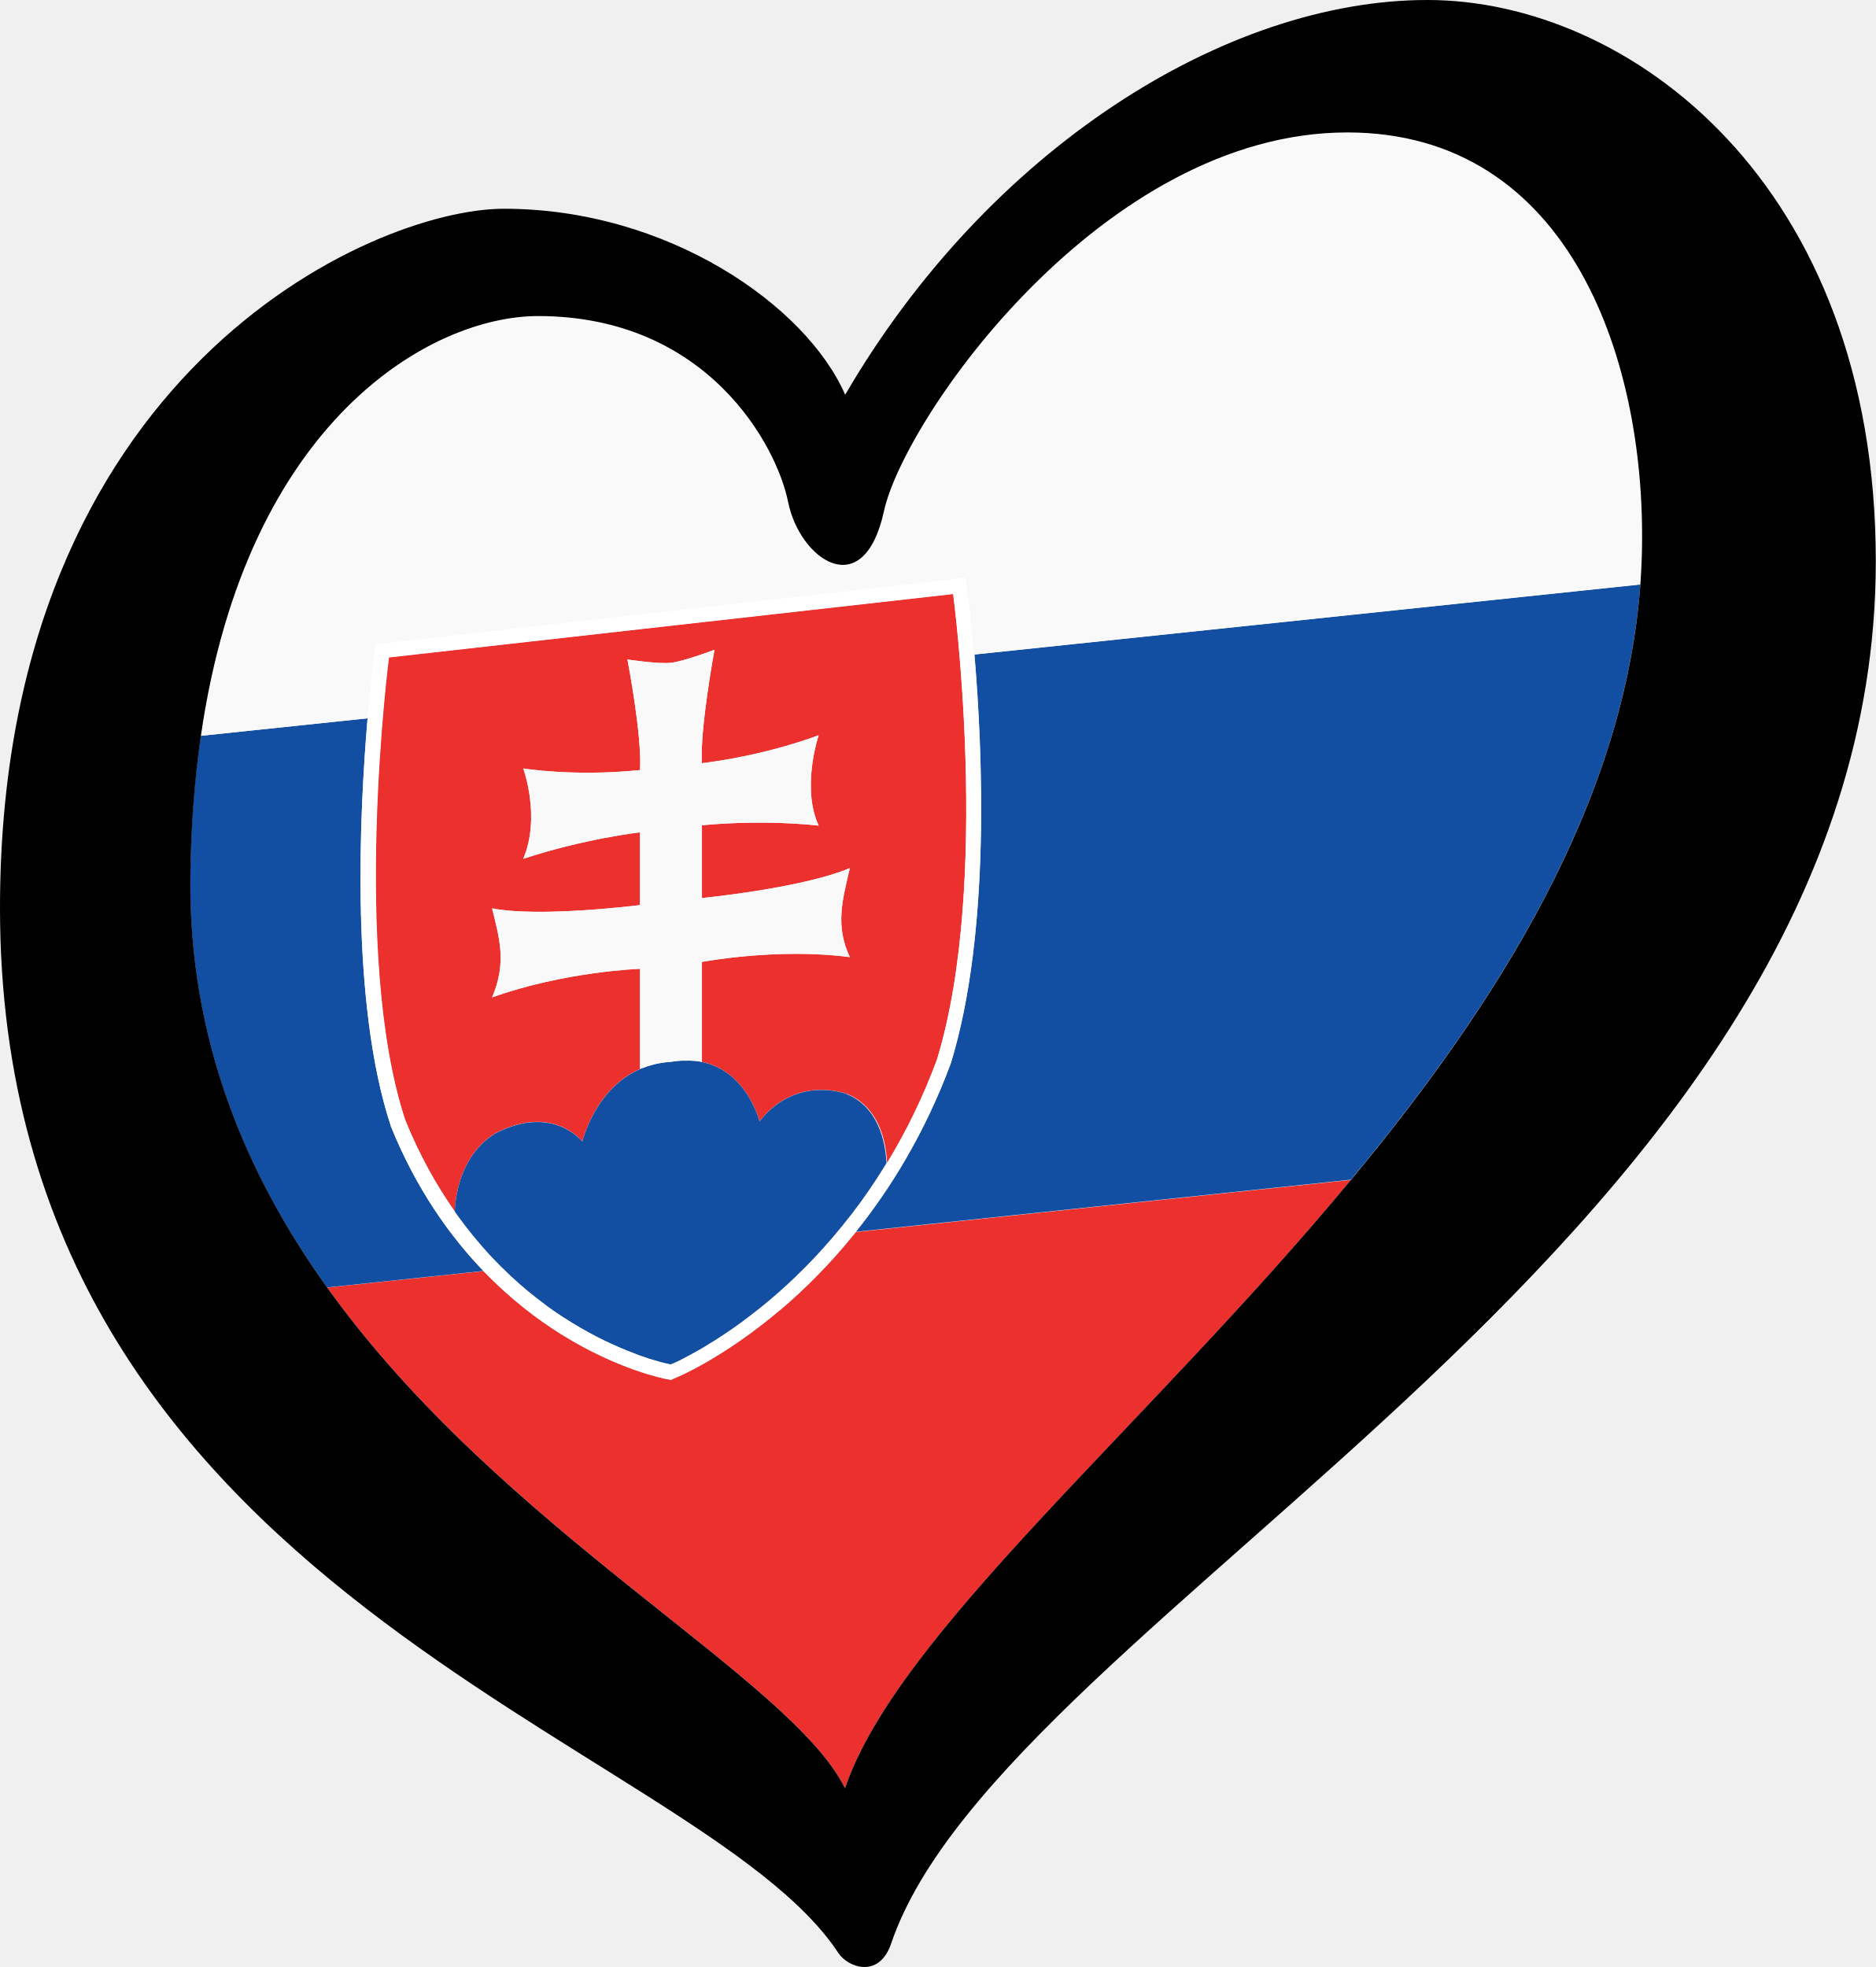
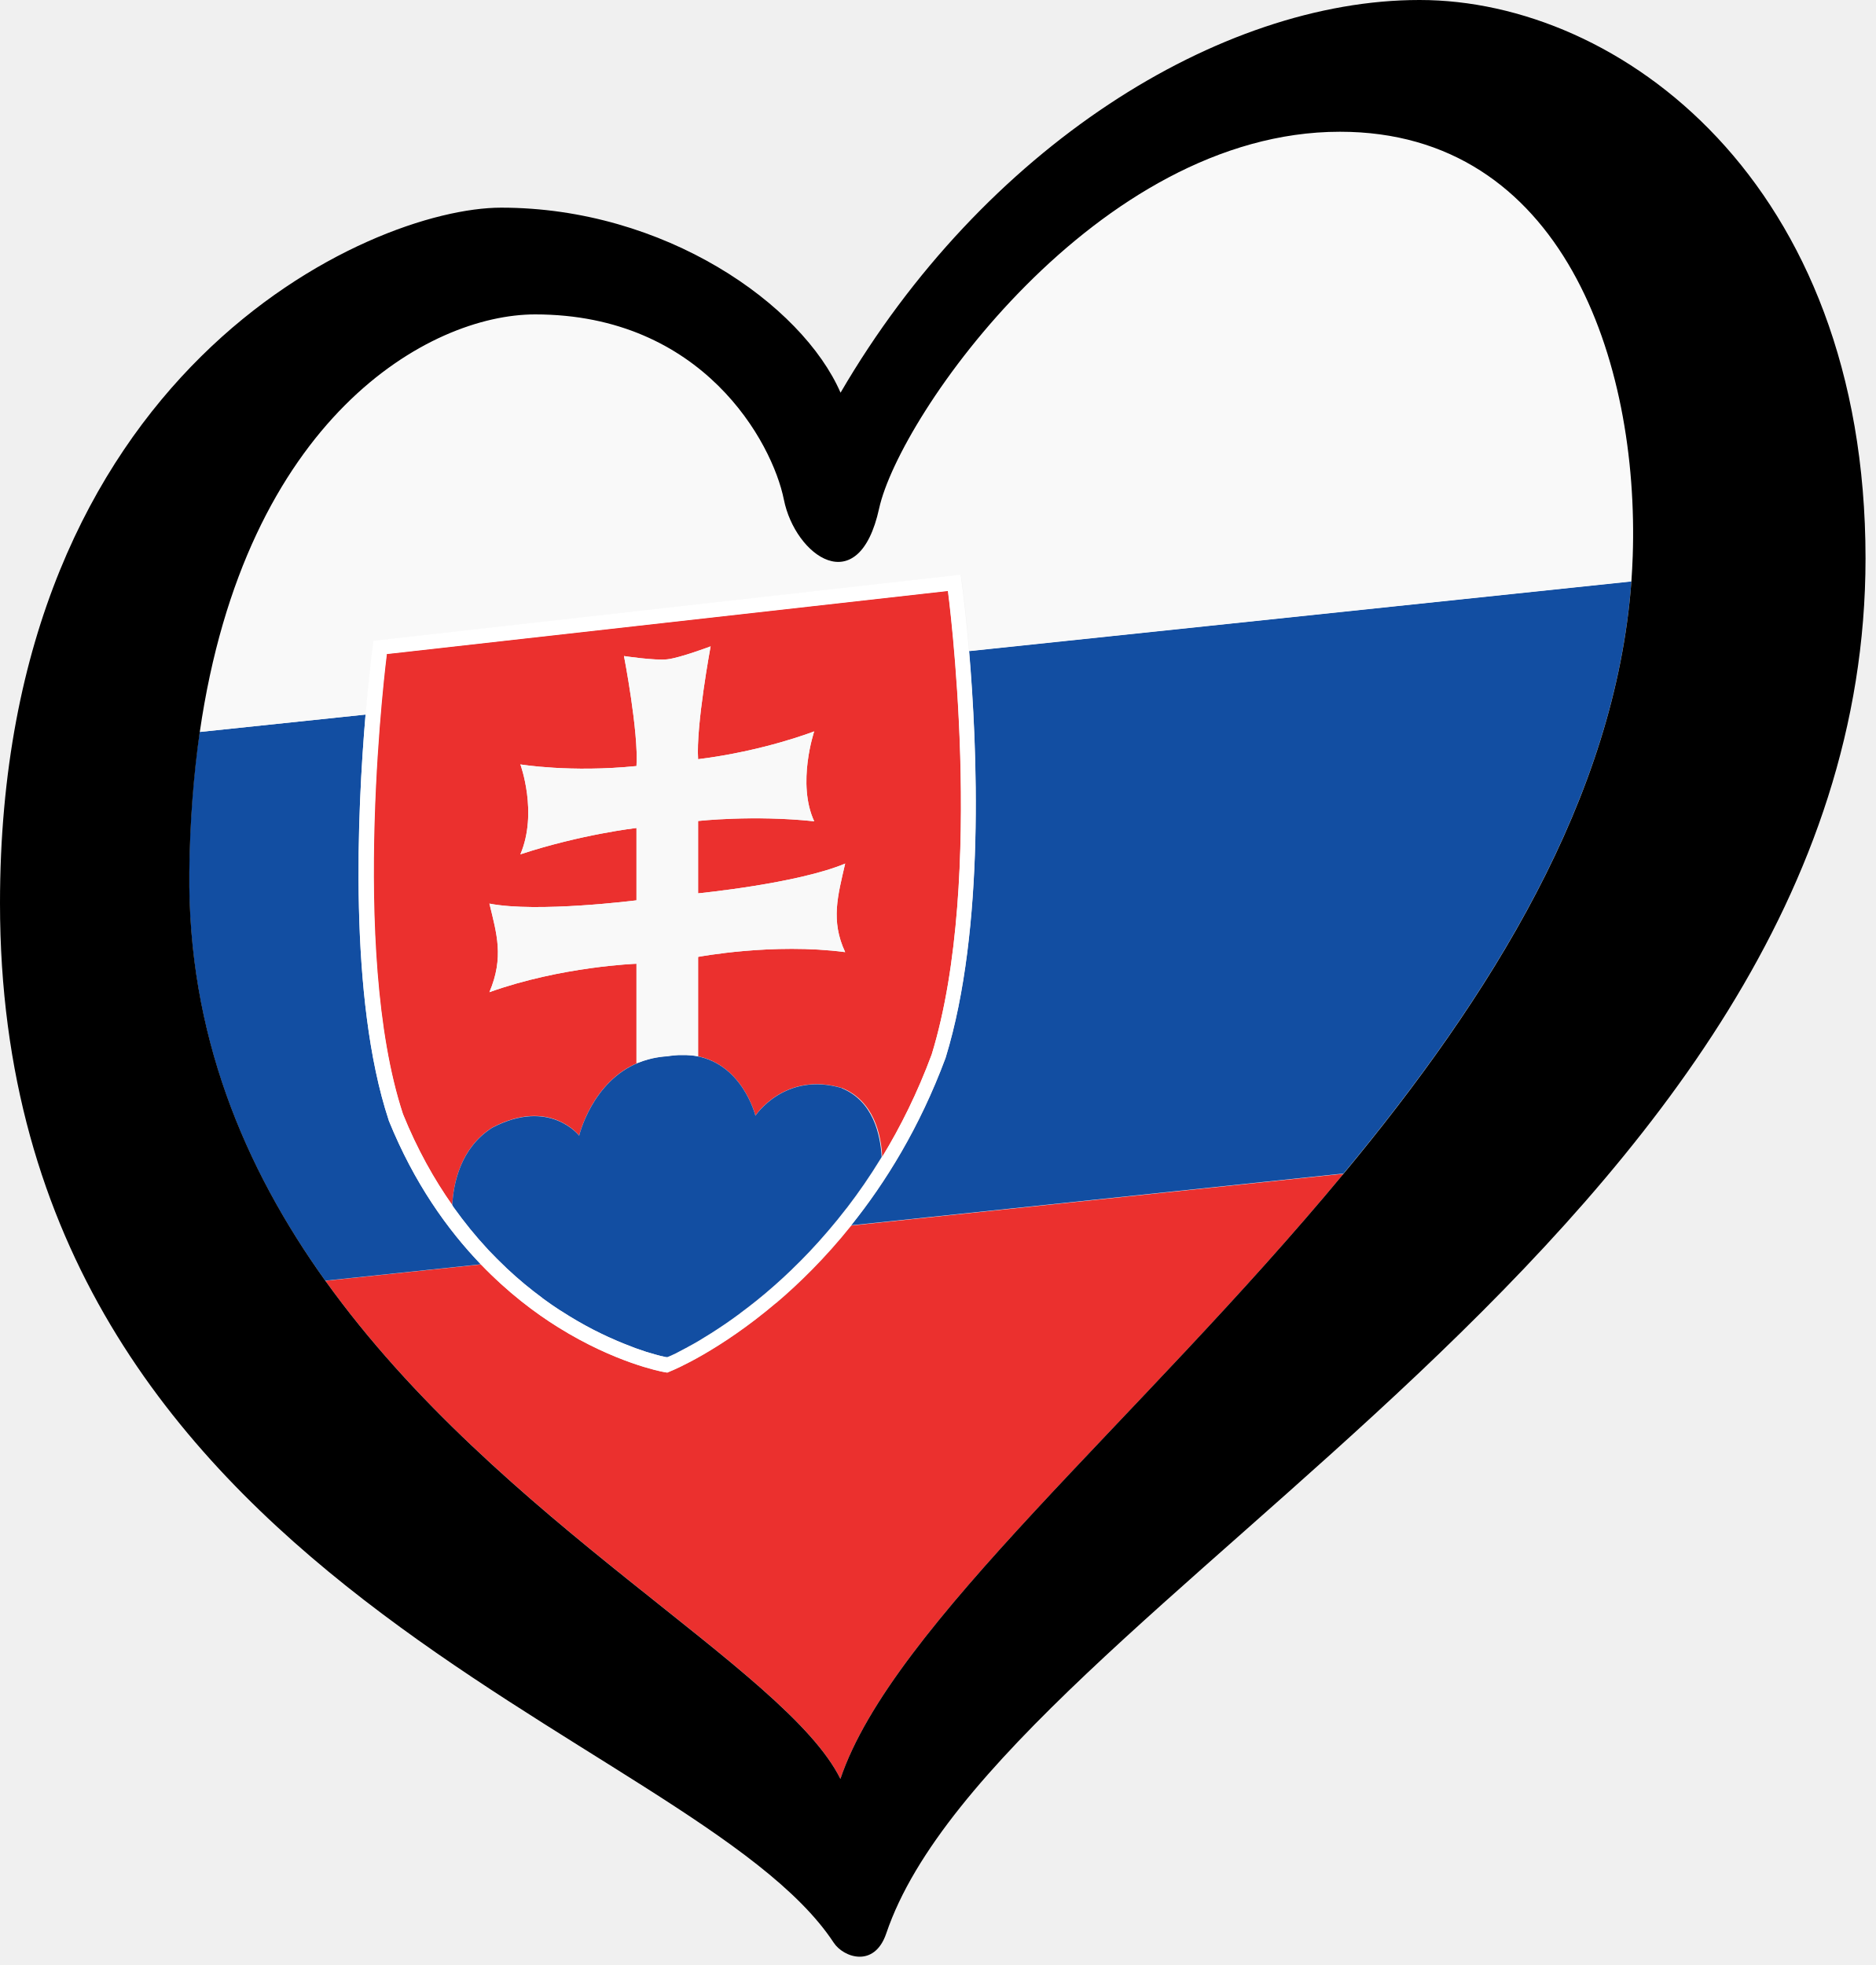
- <svg xmlns="http://www.w3.org/2000/svg" id="LOGO_LAYER" viewBox="0 0 125.33 131.443" version="1.1" width="125.33" height="131.443">
+ <svg xmlns="http://www.w3.org/2000/svg" width="100%" height="100%" viewBox="0 0 126 132" version="1.1" xml:space="preserve">
  <defs id="defs1">
    <style id="style1">.cls-1{fill:#f9f9f9;}.cls-2{fill:#eb302e;}.cls-3{fill:#fff;}.cls-4{fill:#124ea2;}</style>
  </defs>
  <g id="LOGO_GROUP" transform="translate(-232.76,-97.88)">
    <g id="SELECT_FLAG_HERE">
      <g id="BLACK_FLAG">
        <path class="cls-2" d="m 284.91,185.4 c -3.82,3.24 -6.91,4.52 -7.04,4.57 l -0.28,0.12 -0.28,-0.05 c -0.13,-0.02 -3.22,-0.61 -7.04,-2.99 -1.56,-0.97 -3.39,-2.35 -5.2,-4.23 l -10.45,1.1 c 11.71,16.32 30.93,26.02 34.6,33.46 3.47,-10.31 20.05,-24.06 33.8,-40.65 l -33.07,3.48 c -1.76,2.2 -3.53,3.92 -5.04,5.2 z" id="path1" />
        <path class="cls-4" d="m 296.3,168.91 -0.02,0.06 c -1.73,4.65 -4.02,8.35 -6.33,11.22 l 33.07,-3.48 c 9.86,-11.88 18.26,-25.22 19.34,-39.78 l -44.49,4.68 c 0.54,6.41 1.09,18.63 -1.57,27.3 z" id="path2" />
        <path class="cls-4" d="m 258.89,173.18 -0.02,-0.06 c -2.7,-8.2 -2.1,-20.8 -1.55,-27.24 l -11.15,1.17 c -0.42,2.86 -0.66,5.98 -0.7,9.38 -0.12,10.88 3.7,19.9 9.14,27.48 l 10.45,-1.1 c -2.25,-2.34 -4.48,-5.47 -6.17,-9.63 z" id="path3" />
        <path class="cls-1" d="m 322.79,106.72 c -16.31,0 -29.59,19.06 -30.96,25.31 -1.37,6.25 -5.64,3.2 -6.4,-0.61 -0.76,-3.81 -5.42,-12.43 -16.71,-12.43 -7.12,0 -19.47,6.93 -22.53,28.06 l 11.15,-1.17 c 0.2,-2.33 0.39,-3.86 0.42,-4.08 l 0.11,-0.87 39.45,-4.44 0.11,0.85 c 0.03,0.22 0.24,1.82 0.45,4.28 l 44.49,-4.68 c 0.04,-0.57 0.07,-1.14 0.09,-1.71 0.45,-13.11 -4.73,-28.52 -19.67,-28.52 z" id="path4" />
        <path class="cls-2" d="m 278.4,188.67 c -0.16,0.08 -0.3,0.15 -0.42,0.21 0.12,-0.05 0.26,-0.12 0.42,-0.21 z" id="path5" />
        <path class="cls-2" d="m 288.36,180.65 c -0.78,0.91 -1.56,1.73 -2.33,2.47 0.77,-0.74 1.55,-1.56 2.33,-2.47 z" id="path6" />
        <path class="cls-2" d="m 284.73,184.31 c -0.76,0.66 -1.49,1.24 -2.17,1.75 0.69,-0.51 1.42,-1.09 2.17,-1.75 z" id="path7" />
        <path class="cls-2" d="m 272.64,187.2 c -0.7,-0.36 -1.45,-0.79 -2.22,-1.29 0.78,0.5 1.52,0.93 2.22,1.29 z" id="path8" />
        <path class="cls-2" d="m 269.18,185.04 c -0.79,-0.58 -1.59,-1.24 -2.39,-1.99 0.8,0.75 1.6,1.41 2.39,1.99 z" id="path9" />
        <path class="cls-2" d="m 275.45,188.43 c -0.51,-0.19 -1.1,-0.42 -1.75,-0.72 0.65,0.29 1.24,0.53 1.75,0.72 z" id="path10" />
        <path class="cls-2" d="m 263.14,178.85 c 0.08,-1.49 0.56,-3.88 2.7,-5.23 3.85,-2.02 5.83,0.54 5.83,0.54 0,0 0.86,-3.65 4.01,-4.91 -0.05,0.02 -0.11,0.03 -0.16,0.05 v -6.68 c 0,0 -5.04,0.17 -9.88,1.91 0.99,-2.34 0.49,-3.92 0,-5.95 3.21,0.63 9.88,-0.22 9.88,-0.22 v -4.86 c 0,0 -3.7,0.42 -7.8,1.77 1.19,-2.81 0,-6.04 0,-6.04 0,0 3.36,0.56 7.8,0.11 0.15,-2.29 -0.84,-7.39 -0.84,-7.39 0,0 2.07,0.31 2.91,0.22 0.84,-0.09 2.91,-0.87 2.91,-0.87 0,0 -0.99,5.31 -0.84,7.58 4.44,-0.55 7.8,-1.87 7.8,-1.87 0,0 -1.18,3.5 0,6.04 -4.1,-0.43 -7.8,-0.02 -7.8,-0.02 v 4.86 c 0,0 6.67,-0.65 9.88,-2 -0.49,2.14 -0.99,3.83 0,5.95 -4.84,-0.64 -9.88,0.32 -9.88,0.32 v 6.68 c -0.14,-0.03 -0.28,-0.05 -0.43,-0.07 3.38,0.39 4.28,4.05 4.28,4.05 0,0 1.98,-3 5.83,-1.85 2.14,0.87 2.62,3.15 2.69,4.62 1.23,-2.02 2.37,-4.3 3.33,-6.89 3.65,-11.91 1.09,-31.14 1.09,-31.14 l -18.86,2.12 -18.86,2.12 c 0,0 -2.57,19.81 1.09,30.9 0.96,2.37 2.1,4.39 3.33,6.14 z" id="path11" />
        <path class="cls-2" d="m 291.94,175.75 c -0.71,1.16 -1.46,2.24 -2.21,3.22 0.76,-0.99 1.5,-2.06 2.21,-3.22 z" id="path12" />
        <path class="cls-2" d="m 265.47,181.73 c -0.77,-0.83 -1.52,-1.75 -2.25,-2.77 0.73,1.02 1.48,1.94 2.25,2.77 z" id="path13" />
        <path class="cls-4" d="m 289.34,170.98 c -3.85,-1.15 -5.83,1.85 -5.83,1.85 0,0 -0.9,-3.67 -4.28,-4.05 -0.01,0 -0.02,0 -0.03,0 -0.21,-0.02 -0.44,-0.03 -0.67,-0.02 -0.06,0 -0.13,0 -0.19,0 -0.24,0.01 -0.49,0.04 -0.75,0.08 -0.36,0.02 -0.68,0.07 -1,0.14 -0.1,0.02 -0.19,0.05 -0.28,0.07 -0.22,0.06 -0.43,0.13 -0.63,0.21 -3.15,1.26 -4.01,4.91 -4.01,4.91 0,0 -1.98,-2.55 -5.83,-0.54 -2.14,1.35 -2.62,3.74 -2.7,5.23 0.02,0.04 0.05,0.07 0.07,0.11 0.73,1.02 1.48,1.94 2.25,2.77 0.03,0.03 0.05,0.06 0.08,0.09 0.39,0.41 0.77,0.8 1.17,1.17 0.02,0.02 0.05,0.05 0.07,0.07 0.8,0.75 1.6,1.41 2.39,1.99 0.01,0 0.02,0.02 0.03,0.03 0.39,0.29 0.79,0.56 1.17,0.81 0.01,0 0.02,0.02 0.04,0.02 0.77,0.5 1.52,0.93 2.22,1.29 0,0 0.01,0 0.02,0.01 0.35,0.18 0.69,0.34 1.01,0.49 0,0 0.02,0 0.03,0.01 0.65,0.29 1.24,0.53 1.75,0.72 0,0 0.02,0 0.03,0.01 0.25,0.09 0.48,0.17 0.7,0.24 0.01,0 0.02,0 0.04,0.01 0.42,0.13 0.75,0.22 0.99,0.28 0.01,0 0.02,0 0.03,0 0.11,0.03 0.19,0.05 0.25,0.06 0.01,0 0.02,0 0.03,0 0.04,0 0.07,0.01 0.07,0.01 0,0 0.04,-0.02 0.07,-0.03 0,0 0.02,0 0.03,-0.01 0.06,-0.03 0.14,-0.06 0.25,-0.11 0.01,0 0.03,-0.01 0.04,-0.02 0.12,-0.05 0.26,-0.12 0.42,-0.21 0.16,-0.08 0.35,-0.18 0.55,-0.29 0.02,0 0.03,-0.02 0.05,-0.03 0.21,-0.11 0.44,-0.24 0.68,-0.38 0.02,-0.01 0.04,-0.02 0.05,-0.03 0.5,-0.3 1.08,-0.66 1.71,-1.09 0.02,-0.01 0.04,-0.03 0.06,-0.04 0.31,-0.21 0.64,-0.45 0.98,-0.7 0.02,-0.02 0.04,-0.03 0.06,-0.05 0.69,-0.51 1.42,-1.09 2.17,-1.75 0.03,-0.02 0.05,-0.05 0.08,-0.07 0.37,-0.33 0.75,-0.67 1.13,-1.04 0.03,-0.03 0.06,-0.05 0.08,-0.08 0.77,-0.74 1.55,-1.56 2.33,-2.47 0.04,-0.05 0.08,-0.09 0.12,-0.14 0.38,-0.44 0.76,-0.91 1.13,-1.39 0.04,-0.05 0.08,-0.1 0.12,-0.15 0.76,-0.99 1.5,-2.06 2.21,-3.22 0.03,-0.05 0.06,-0.1 0.09,-0.15 -0.08,-1.47 -0.56,-3.76 -2.69,-4.62 z" id="path14" />
        <path class="cls-1" d="m 276.59,168.97 c 0.32,-0.07 0.65,-0.12 1,-0.14 0.26,-0.05 0.51,-0.07 0.75,-0.08 0.06,0 0.13,0 0.19,0 0.23,0 0.46,0 0.67,0.02 0.01,0 0.02,0 0.03,0 0.15,0.02 0.29,0.04 0.43,0.07 v -6.68 c 0,0 5.04,-0.96 9.88,-0.32 -0.99,-2.12 -0.49,-3.81 0,-5.95 -3.21,1.35 -9.88,2 -9.88,2 v -4.86 c 0,0 3.7,-0.42 7.8,0.02 -1.18,-2.54 0,-6.04 0,-6.04 0,0 -3.36,1.32 -7.8,1.87 -0.15,-2.26 0.84,-7.58 0.84,-7.58 0,0 -2.07,0.78 -2.91,0.87 -0.84,0.1 -2.91,-0.22 -2.91,-0.22 0,0 0.99,5.09 0.84,7.39 -4.44,0.45 -7.8,-0.11 -7.8,-0.11 0,0 1.19,3.24 0,6.04 4.1,-1.35 7.8,-1.77 7.8,-1.77 v 4.86 c 0,0 -6.67,0.85 -9.88,0.22 0.49,2.03 0.99,3.6 0,5.95 4.84,-1.73 9.88,-1.91 9.88,-1.91 v 6.68 c 0,0 0.11,-0.03 0.16,-0.05 0.2,-0.08 0.41,-0.15 0.63,-0.21 0.09,-0.02 0.18,-0.05 0.28,-0.07 z" id="path15" />
        <path class="cls-3" d="m 258.87,173.12 0.02,0.06 c 1.69,4.16 3.92,7.29 6.17,9.63 1.81,1.89 3.64,3.26 5.2,4.23 3.82,2.38 6.91,2.96 7.04,2.99 l 0.28,0.05 0.28,-0.12 c 0.13,-0.05 3.22,-1.33 7.04,-4.57 1.52,-1.29 3.28,-3 5.04,-5.2 2.3,-2.88 4.6,-6.58 6.33,-11.22 l 0.02,-0.06 c 2.66,-8.67 2.12,-20.89 1.57,-27.3 -0.21,-2.45 -0.42,-4.06 -0.45,-4.28 l -0.11,-0.85 -39.45,4.44 -0.11,0.87 c -0.03,0.22 -0.22,1.75 -0.42,4.08 -0.55,6.44 -1.16,19.05 1.55,27.24 z m -0.15,-31.3 18.86,-2.12 18.86,-2.12 c 0,0 2.57,19.23 -1.09,31.14 -0.96,2.58 -2.1,4.87 -3.33,6.89 -0.03,0.05 -0.06,0.1 -0.09,0.15 -0.71,1.16 -1.46,2.23 -2.21,3.22 -0.04,0.05 -0.08,0.1 -0.12,0.15 -0.38,0.49 -0.75,0.95 -1.13,1.39 -0.04,0.05 -0.08,0.09 -0.12,0.14 -0.78,0.91 -1.56,1.73 -2.33,2.47 -0.03,0.03 -0.06,0.05 -0.08,0.08 -0.38,0.37 -0.76,0.71 -1.13,1.04 -0.03,0.02 -0.05,0.05 -0.08,0.07 -0.76,0.66 -1.49,1.24 -2.17,1.75 -0.02,0.02 -0.04,0.03 -0.06,0.05 -0.34,0.25 -0.66,0.48 -0.98,0.7 -0.02,0.01 -0.04,0.03 -0.06,0.04 -0.63,0.43 -1.21,0.79 -1.71,1.09 -0.02,0.01 -0.04,0.02 -0.05,0.03 -0.24,0.14 -0.47,0.27 -0.68,0.38 -0.02,0 -0.03,0.02 -0.05,0.03 -0.21,0.11 -0.39,0.21 -0.55,0.29 -0.16,0.08 -0.3,0.15 -0.42,0.21 -0.01,0 -0.03,0.01 -0.04,0.02 -0.1,0.05 -0.19,0.09 -0.25,0.11 -0.01,0 -0.02,0 -0.03,0.01 -0.04,0.02 -0.07,0.03 -0.07,0.03 0,0 -0.04,0 -0.07,-0.01 0,0 -0.02,0 -0.03,0 -0.06,-0.01 -0.15,-0.03 -0.25,-0.06 -0.01,0 -0.02,0 -0.03,0 -0.23,-0.06 -0.57,-0.15 -0.99,-0.28 -0.01,0 -0.02,0 -0.04,-0.01 -0.21,-0.07 -0.45,-0.15 -0.7,-0.24 0,0 -0.02,0 -0.03,-0.01 -0.51,-0.19 -1.1,-0.42 -1.75,-0.72 0,0 -0.02,0 -0.03,-0.01 -0.32,-0.15 -0.66,-0.31 -1.01,-0.49 0,0 -0.01,0 -0.02,-0.01 -0.7,-0.36 -1.45,-0.79 -2.22,-1.29 -0.01,0 -0.02,-0.02 -0.04,-0.02 -0.38,-0.25 -0.78,-0.52 -1.17,-0.81 -0.01,0 -0.02,-0.02 -0.03,-0.03 -0.79,-0.58 -1.59,-1.24 -2.39,-1.99 -0.02,-0.02 -0.05,-0.05 -0.07,-0.07 -0.39,-0.37 -0.78,-0.76 -1.17,-1.17 -0.03,-0.03 -0.05,-0.06 -0.08,-0.09 -0.77,-0.83 -1.52,-1.75 -2.25,-2.77 -0.02,-0.04 -0.05,-0.07 -0.07,-0.11 -1.23,-1.74 -2.37,-3.77 -3.33,-6.14 -3.65,-11.08 -1.09,-30.9 -1.09,-30.9 z" id="path16" />
        <path d="m 328.12,97.88 c -13.42,0 -29.29,9.91 -38.89,26.38 -2.59,-5.95 -11.83,-12.43 -22.8,-12.43 -8.84,0 -33.67,11.05 -33.67,46.73 0,46.05 46.59,55.51 56.01,69.82 0.65,0.99 2.73,1.73 3.53,-0.62 7.51,-22.18 65.79,-47.24 65.79,-92.37 0,-25.31 -16.53,-37.51 -29.95,-37.51 z m 14.33,37.36 c -0.02,0.57 -0.05,1.14 -0.09,1.71 -1.08,14.56 -9.48,27.9 -19.34,39.78 -13.75,16.58 -30.33,30.34 -33.8,40.65 -3.68,-7.44 -22.9,-17.14 -34.6,-33.46 -5.44,-7.59 -9.26,-16.6 -9.14,-27.48 0.04,-3.4 0.29,-6.52 0.7,-9.38 3.06,-21.13 15.42,-28.06 22.53,-28.06 11.28,0 15.94,8.61 16.71,12.43 0.76,3.81 5.03,6.86 6.4,0.61 1.37,-6.25 14.65,-25.31 30.96,-25.31 14.94,0 20.12,15.41 19.67,28.52 z" id="path17" />
      </g>
    </g>
  </g>
</svg>
